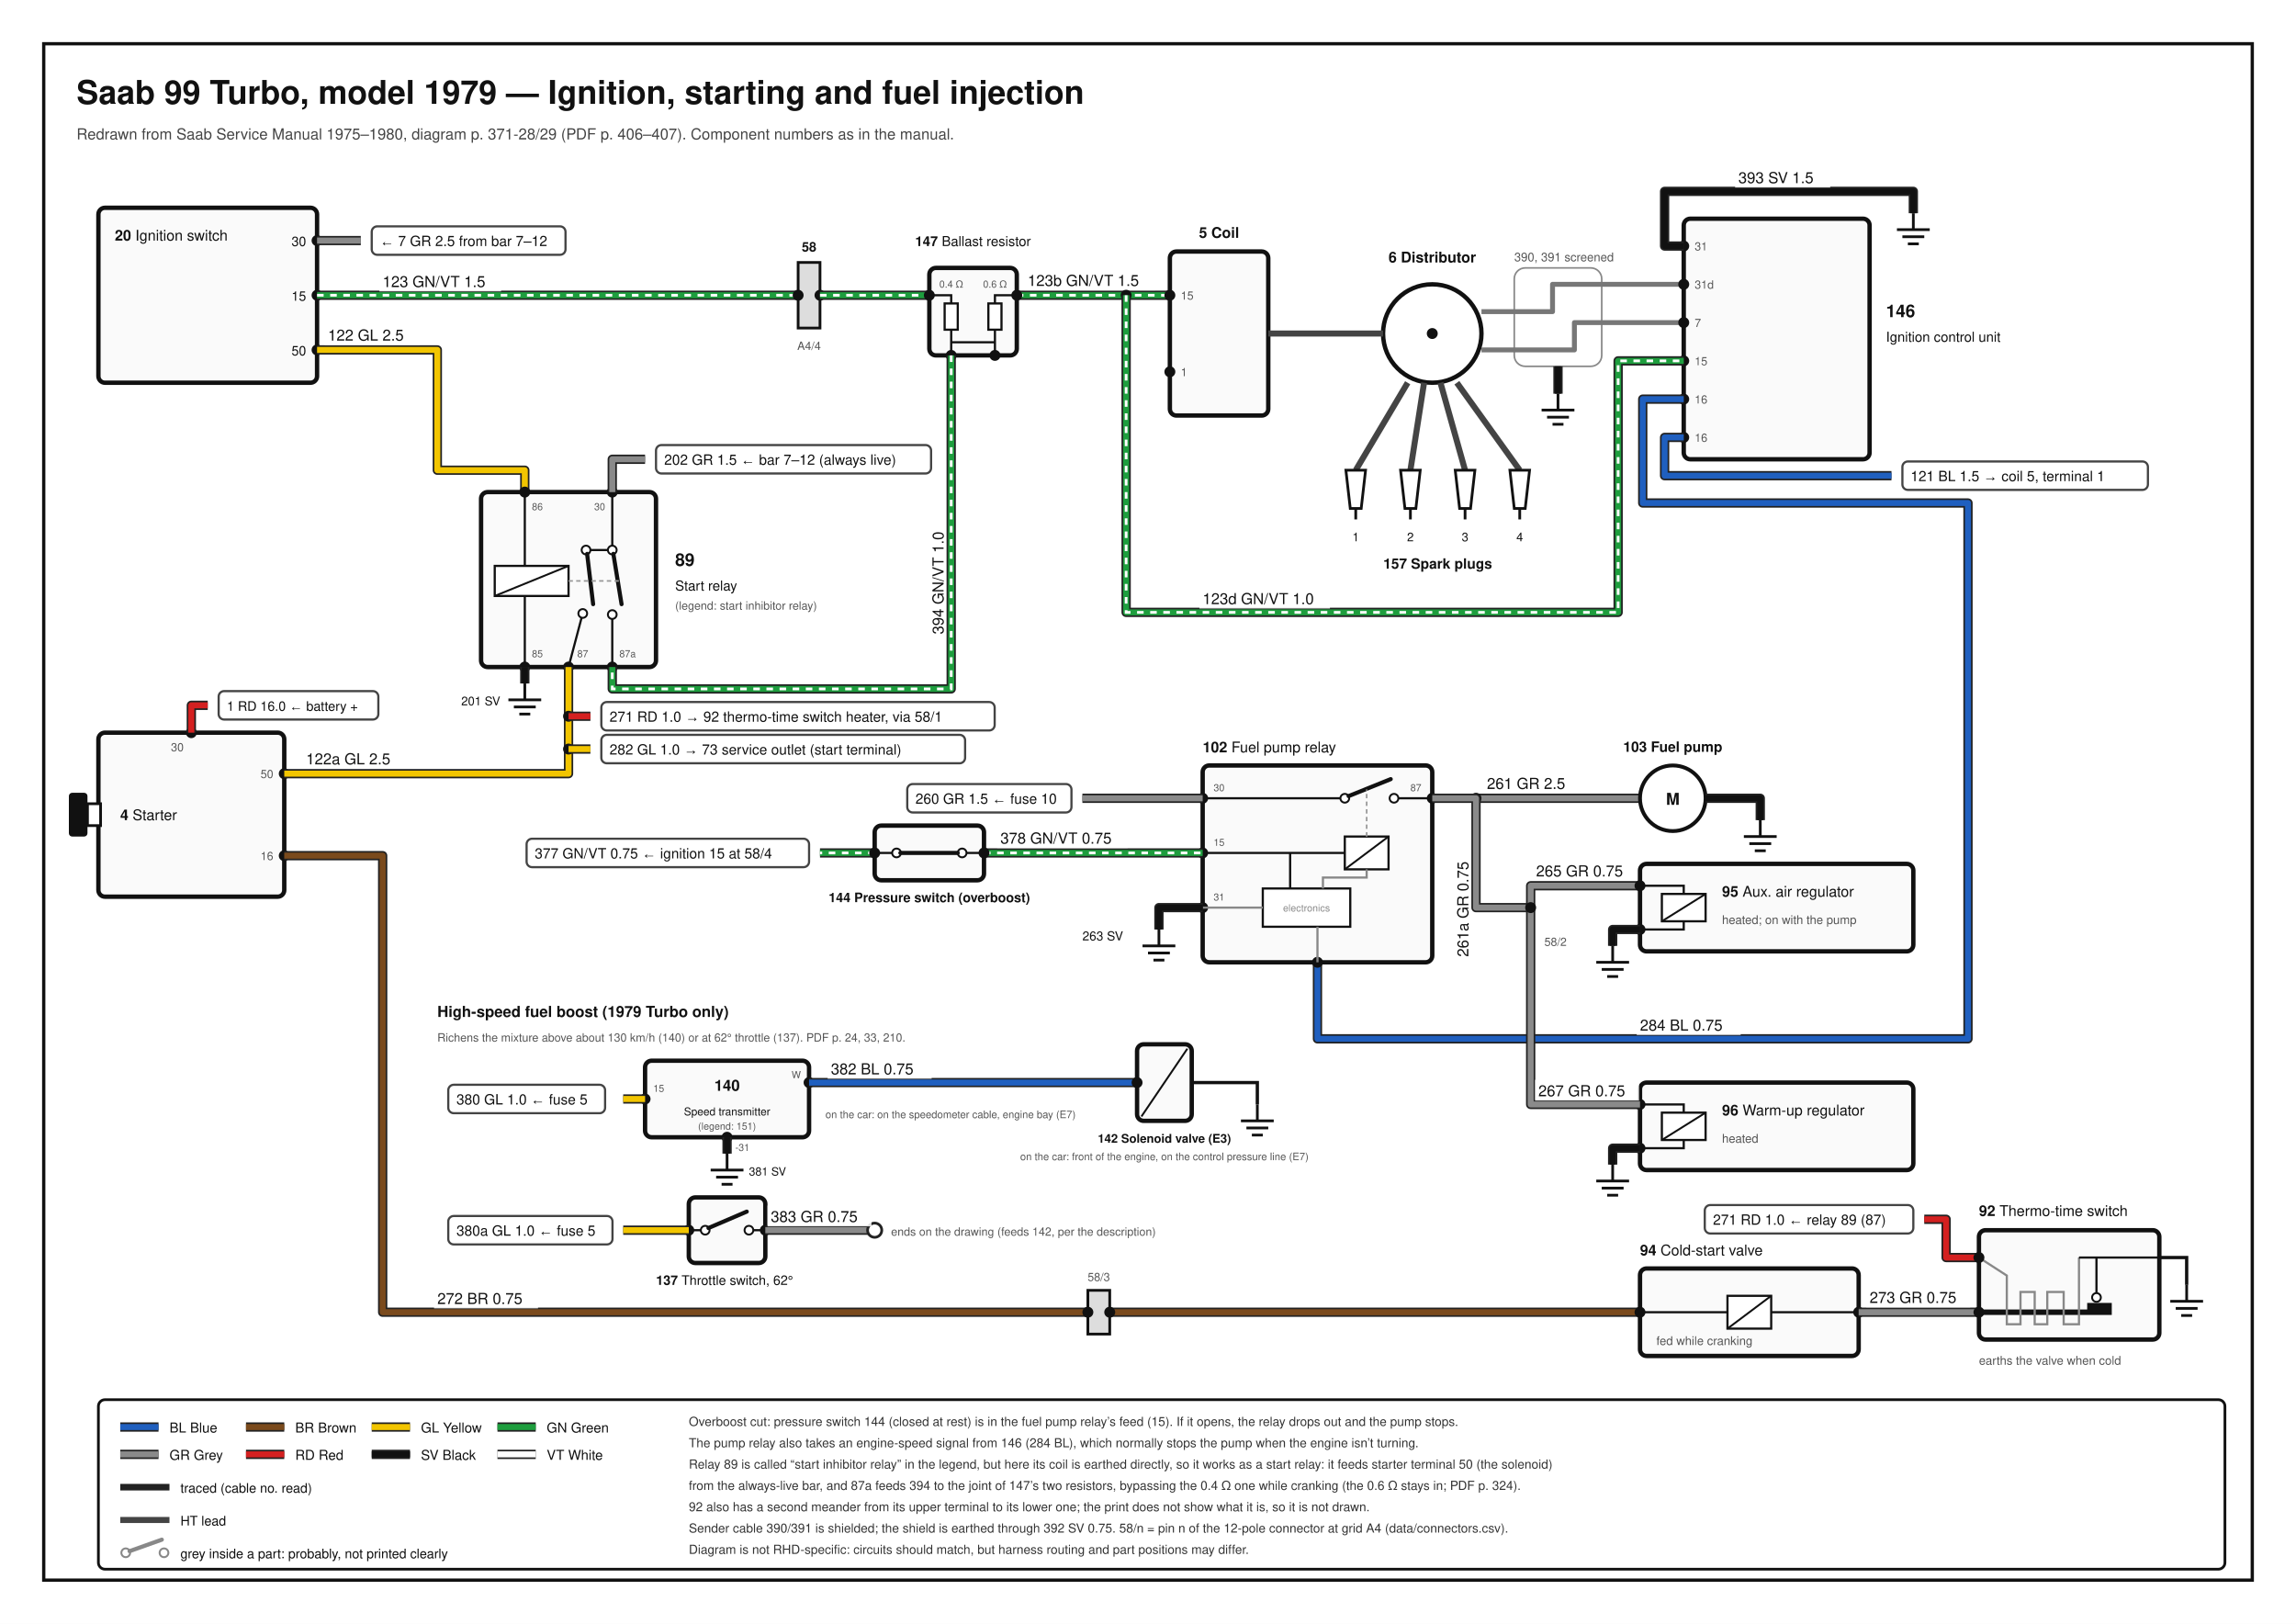
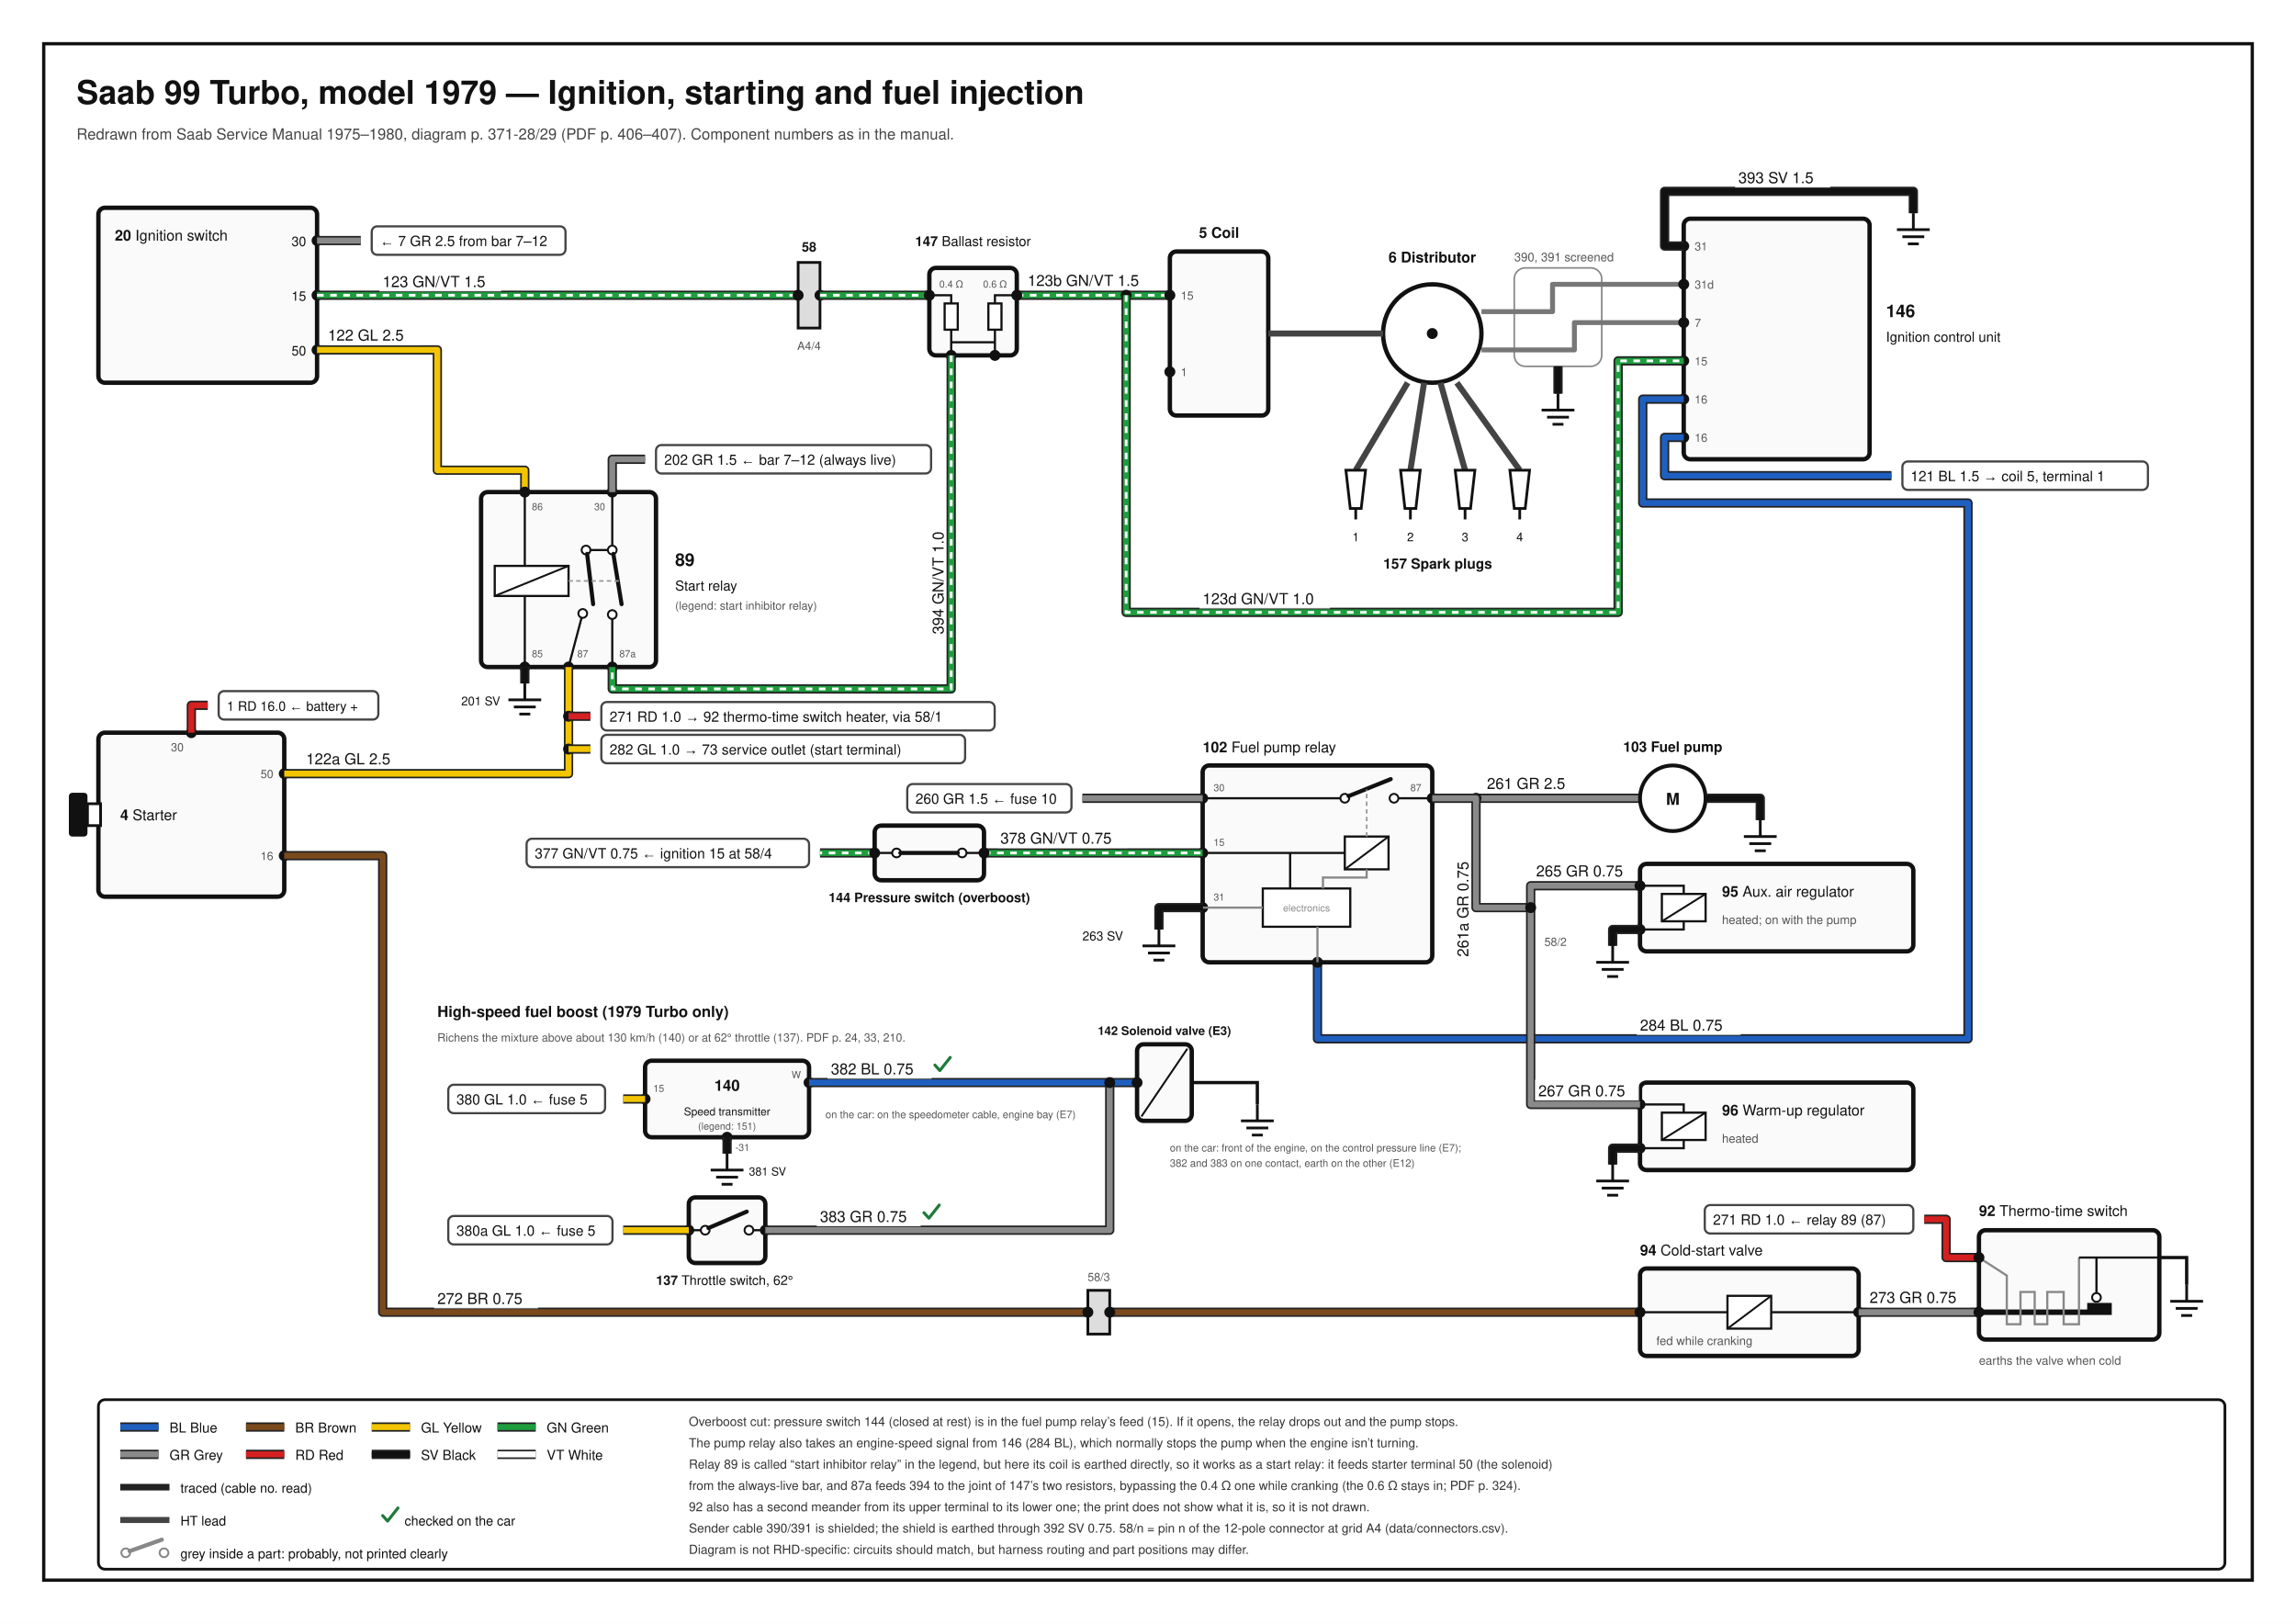
<svg xmlns="http://www.w3.org/2000/svg" width="420mm" height="297mm" viewBox="0 0 420 297" font-family="Helvetica, Arial, sans-serif">
  <rect width="420" height="297" fill="#fff" />
  <rect x="8" y="8" width="404" height="281" fill="none" stroke="#111" stroke-width=".6" />
  <text x="14" y="19" font-size="6" text-anchor="start" font-weight="bold" fill="#111">Saab 99 Turbo, model 1979 — Ignition, starting and fuel injection</text>
  <text x="14" y="25.5" font-size="2.8" text-anchor="start" font-weight="normal" fill="#444">Redrawn from Saab Service Manual 1975–1980, diagram p. 371-28/29 (PDF p. 406–407). Component numbers as in the manual.</text>
  <rect x="18" y="38" width="40" height="32" rx="1.2" fill="#fafafa" stroke="#111" stroke-width="0.8" />
  <text x="21" y="44" font-size="2.7" text-anchor="start" font-weight="normal" fill="#111">
    <tspan font-weight="bold">20</tspan> Ignition switch</text>
  <circle cx="58" cy="44" r="1.0" fill="#111" />
  <text x="56" y="45" font-size="2.4" text-anchor="end" font-weight="normal" fill="#111">30</text>
  <circle cx="58" cy="54" r="1.0" fill="#111" />
  <text x="56" y="55" font-size="2.4" text-anchor="end" font-weight="normal" fill="#111">15</text>
  <circle cx="58" cy="64" r="1.0" fill="#111" />
  <text x="56" y="65" font-size="2.4" text-anchor="end" font-weight="normal" fill="#111">50</text>
  <path d="M58,44 L66,44" fill="none" stroke="#222" stroke-width="1.7" stroke-linejoin="round" />
  <path d="M58,44 L66,44" fill="none" stroke="#8a8a8a" stroke-width="1.1" stroke-linejoin="round" />
  <rect x="68" y="41.4" width="35.448" height="5.2" rx="1" fill="#fff" stroke="#444" stroke-width=".4" />
  <text x="69.5" y="45" font-size="2.6" text-anchor="start" font-weight="normal" fill="#111">
    <tspan font-family="Arial">←</tspan> 7 GR 2.5 from bar 7–12</text>
  <path d="M58,54 L146,54" fill="none" stroke="#222" stroke-width="1.7" stroke-linejoin="round" />
  <path d="M58,54 L146,54" fill="none" stroke="#1e9e3e" stroke-width="1.1" stroke-linejoin="round" />
  <path d="M58,54 L146,54" fill="none" stroke="#ffffff" stroke-width="0.5" stroke-dasharray="1.2 1.2" />
  <rect x="69.4" y="49.5" width="22.26" height="3.8" fill="#fff" opacity=".85" />
  <text x="70" y="52.5" font-size="2.8" text-anchor="start" font-weight="normal" fill="#111">123 GN/VT 1.5</text>
  <path d="M58,64 L80,64 L80,86 L96,86 L96,90" fill="none" stroke="#222" stroke-width="1.7" stroke-linejoin="round" />
  <path d="M58,64 L80,64 L80,86 L96,86 L96,90" fill="none" stroke="#f2c500" stroke-width="1.1" stroke-linejoin="round" />
  <rect x="59.4" y="59.3" width="17.4" height="3.8" fill="#fff" opacity=".85" />
  <text x="60" y="62.3" font-size="2.8" text-anchor="start" font-weight="normal" fill="#111">122 GL 2.5</text>
  <rect x="18" y="134" width="34" height="30" rx="1.2" fill="#fafafa" stroke="#111" stroke-width="0.8" />
  <text x="22" y="150" font-size="2.7" text-anchor="start" font-weight="normal" fill="#111">
    <tspan font-weight="bold">4</tspan> Starter</text>
  <rect x="16" y="147" width="2.4" height="4" fill="#fff" stroke="#111" stroke-width=".5" />
  <rect x="12.6" y="145" width="3.4" height="8" rx=".6" fill="#111" />
  <circle cx="35" cy="134" r="1.0" fill="#111" />
  <text x="33.6" y="137.4" font-size="2.1" text-anchor="end" font-weight="normal" fill="#555">30</text>
  <circle cx="52" cy="141.5" r="1.0" fill="#111" />
  <text x="50" y="142.3" font-size="2.1" text-anchor="end" font-weight="normal" fill="#555">50</text>
  <circle cx="52" cy="156.5" r="1.0" fill="#111" />
  <text x="50" y="157.3" font-size="2.1" text-anchor="end" font-weight="normal" fill="#555">16</text>
  <path d="M35,134 L35,129 L38,129" fill="none" stroke="#222" stroke-width="1.7" stroke-linejoin="round" />
  <path d="M35,134 L35,129 L38,129" fill="none" stroke="#d42020" stroke-width="1.1" stroke-linejoin="round" />
  <rect x="40" y="126.4" width="29.208" height="5.2" rx="1" fill="#fff" stroke="#444" stroke-width=".4" />
  <text x="41.5" y="130" font-size="2.4" text-anchor="start" font-weight="normal" fill="#111">1 RD 16.0 <tspan font-family="Arial">←</tspan> battery +</text>
  <rect x="88" y="90" width="32" height="32" rx="1.2" fill="#fafafa" stroke="#111" stroke-width="0.8" />
  <text x="123.5" y="103.5" font-size="3.2" text-anchor="start" font-weight="bold" fill="#111">89</text>
  <text x="123.5" y="108" font-size="2.5" text-anchor="start" font-weight="normal" fill="#111">Start relay</text>
  <text x="123.5" y="111.5" font-size="2.1" text-anchor="start" font-weight="normal" fill="#555">(legend: start inhibitor relay)</text>
  <circle cx="96" cy="90" r="1.0" fill="#111" />
  <text x="97.3" y="93.3" font-size="1.8" text-anchor="start" font-weight="normal" fill="#555">86</text>
  <circle cx="112" cy="90" r="1.0" fill="#111" />
  <text x="110.7" y="93.3" font-size="1.8" text-anchor="end" font-weight="normal" fill="#555">30</text>
  <circle cx="96" cy="122" r="1.0" fill="#111" />
  <text x="97.3" y="120.2" font-size="1.8" text-anchor="start" font-weight="normal" fill="#555">85</text>
  <circle cx="104" cy="122" r="1.0" fill="#111" />
  <text x="105.6" y="120.2" font-size="1.8" text-anchor="start" font-weight="normal" fill="#555">87</text>
  <circle cx="112" cy="122" r="1.0" fill="#111" />
  <text x="113.3" y="120.2" font-size="1.8" text-anchor="start" font-weight="normal" fill="#555">87a</text>
  <rect x="90.5" y="103.5" width="13.5" height="5.5" fill="#fff" stroke="#111" stroke-width=".4" />
  <path d="M90.5,109 L104,103.5" stroke="#111" stroke-width=".35" />
  <path d="M96,90 L96,103.5" fill="none" stroke="#111" stroke-width=".4" />
  <path d="M96,109 L96,122" fill="none" stroke="#111" stroke-width=".4" />
  <circle cx="107.2" cy="100.6" r=".8" fill="#fff" stroke="#111" stroke-width=".35" />
  <circle cx="112" cy="100.6" r=".8" fill="#fff" stroke="#111" stroke-width=".35" />
  <path d="M112,90 L112,99.8" fill="none" stroke="#111" stroke-width=".4" />
  <path d="M108,100.6 L111.2,100.6" fill="none" stroke="#111" stroke-width=".4" />
  <circle cx="106.6" cy="112.2" r=".8" fill="#fff" stroke="#111" stroke-width=".35" />
  <circle cx="112" cy="112.4" r=".8" fill="#fff" stroke="#111" stroke-width=".35" />
  <path d="M106.39,112.97 L104,122" fill="none" stroke="#111" stroke-width=".4" />
  <path d="M112,113.2 L112,122" fill="none" stroke="#111" stroke-width=".4" />
  <path d="M107.4,101.3 L108.5,110.5" stroke="#111" stroke-width=".75" stroke-linecap="round" />
  <path d="M112.2,101.3 L113.7,110.5" stroke="#111" stroke-width=".75" stroke-linecap="round" />
  <path d="M104,106.25 L113.4,106.25" fill="none" stroke="#999" stroke-width=".3" stroke-dasharray=".8 .6" />
  <path d="M96,122 L96,125" fill="none" stroke="#222" stroke-width="1.7" stroke-linejoin="round" />
  <path d="M96,122 L96,125" fill="none" stroke="#111111" stroke-width="1.1" stroke-linejoin="round" />
  <path d="M96,125 v3 M93,128 h6 M94,129.3 h4 M95,130.6 h2" stroke="#111" stroke-width=".5" fill="none" />
  <text x="91.5" y="129" font-size="2.2" text-anchor="end" font-weight="normal" fill="#111">201 SV</text>
  <path d="M112,90 L112,84 L118,84" fill="none" stroke="#222" stroke-width="1.7" stroke-linejoin="round" />
  <path d="M112,90 L112,84 L118,84" fill="none" stroke="#8a8a8a" stroke-width="1.1" stroke-linejoin="round" />
  <rect x="120" y="81.4" width="50.32" height="5.2" rx="1" fill="#fff" stroke="#444" stroke-width=".4" />
  <text x="121.5" y="85" font-size="2.6" text-anchor="start" font-weight="normal" fill="#111">202 GR 1.5 <tspan font-family="Arial">←</tspan> bar 7–12 (always live)</text>
  <path d="M104,122 L104,141.5 L52,141.5" fill="none" stroke="#222" stroke-width="1.7" stroke-linejoin="round" />
  <path d="M104,122 L104,141.5 L52,141.5" fill="none" stroke="#f2c500" stroke-width="1.1" stroke-linejoin="round" />
  <rect x="55.4" y="136.8" width="19.02" height="3.8" fill="#fff" opacity=".85" />
  <text x="56" y="139.8" font-size="2.8" text-anchor="start" font-weight="normal" fill="#111">122a GL 2.5</text>
  <circle cx="104" cy="131" r="1.0" fill="#111" />
  <circle cx="104" cy="137" r="1.0" fill="#111" />
  <path d="M104,131 L108,131" fill="none" stroke="#222" stroke-width="1.7" stroke-linejoin="round" />
  <path d="M104,131 L108,131" fill="none" stroke="#d42020" stroke-width="1.1" stroke-linejoin="round" />
  <rect x="110" y="128.4" width="71.952" height="5.2" rx="1" fill="#fff" stroke="#444" stroke-width=".4" />
  <text x="111.5" y="132" font-size="2.6" text-anchor="start" font-weight="normal" fill="#111">271 RD 1.0 <tspan font-family="Arial">→</tspan> 92 thermo-time switch heater, via 58/1</text>
  <path d="M104,137 L108,137" fill="none" stroke="#222" stroke-width="1.7" stroke-linejoin="round" />
  <path d="M104,137 L108,137" fill="none" stroke="#f2c500" stroke-width="1.1" stroke-linejoin="round" />
  <rect x="110" y="134.4" width="66.544" height="5.2" rx="1" fill="#fff" stroke="#444" stroke-width=".4" />
  <text x="111.5" y="138" font-size="2.6" text-anchor="start" font-weight="normal" fill="#111">282 GL 1.0 <tspan font-family="Arial">→</tspan> 73 service outlet (start terminal)</text>
  <path d="M362,230 L356,230 L356,223 L352,223" fill="none" stroke="#222" stroke-width="1.7" stroke-linejoin="round" />
  <path d="M362,230 L356,230 L356,223 L352,223" fill="none" stroke="#d42020" stroke-width="1.1" stroke-linejoin="round" />
  <rect x="311.848" y="220.4" width="38.152" height="5.2" rx="1" fill="#fff" stroke="#444" stroke-width=".4" />
  <text x="313.348" y="224" font-size="2.6" text-anchor="start" font-weight="normal" fill="#111">271 RD 1.0 <tspan font-family="Arial">←</tspan> relay 89 (87)</text>
  <path d="M52,156.5 L70,156.5 L70,240 L300,240" fill="none" stroke="#222" stroke-width="1.7" stroke-linejoin="round" />
  <path d="M52,156.5 L70,156.5 L70,240 L300,240" fill="none" stroke="#7a4a1c" stroke-width="1.1" stroke-linejoin="round" />
  <rect x="79.4" y="235.5" width="19.02" height="3.8" fill="#fff" opacity=".85" />
  <text x="80" y="238.5" font-size="2.8" text-anchor="start" font-weight="normal" fill="#111">272 BR 0.75</text>
  <rect x="199" y="236" width="4" height="8" fill="#ddd" stroke="#111" stroke-width=".5" />
  <circle cx="199" cy="240" r="1.0" fill="#111" />
  <circle cx="203" cy="240" r="1.0" fill="#111" />
  <text x="201" y="234.3" font-size="2.1" text-anchor="middle" font-weight="normal" fill="#555">58/3</text>
  <rect x="146" y="48" width="4" height="12" fill="#ddd" stroke="#111" stroke-width=".5" />
  <circle cx="146" cy="54" r="1.0" fill="#111" />
  <circle cx="150" cy="54" r="1.0" fill="#111" />
  <text x="148" y="46" font-size="2.4" text-anchor="middle" font-weight="bold" fill="#111">58</text>
  <text x="148" y="64" font-size="2.1" text-anchor="middle" font-weight="normal" fill="#555">A4/4</text>
  <path d="M150,54 L170,54" fill="none" stroke="#222" stroke-width="1.7" stroke-linejoin="round" />
  <path d="M150,54 L170,54" fill="none" stroke="#1e9e3e" stroke-width="1.1" stroke-linejoin="round" />
  <path d="M150,54 L170,54" fill="none" stroke="#ffffff" stroke-width="0.5" stroke-dasharray="1.2 1.2" />
  <rect x="170" y="49" width="16" height="16" rx="1.2" fill="#fafafa" stroke="#111" stroke-width="0.8" />
  <text x="167.4" y="45" font-size="2.5" text-anchor="start" font-weight="normal" fill="#111">
    <tspan font-weight="bold">147</tspan> Ballast resistor</text>
  <circle cx="174" cy="65" r="1.0" fill="#111" />
  <rect x="172.8" y="55.5" width="2.4" height="4.8" fill="#fff" stroke="#111" stroke-width=".4" />
  <path d="M174,60.3 L174,65" fill="none" stroke="#111" stroke-width=".4" />
  <circle cx="182" cy="65" r="1.0" fill="#111" />
  <rect x="180.8" y="55.5" width="2.4" height="4.8" fill="#fff" stroke="#111" stroke-width=".4" />
  <path d="M182,60.3 L182,65" fill="none" stroke="#111" stroke-width=".4" />
  <path d="M170,54 L174,54 L174,55.5" fill="none" stroke="#111" stroke-width=".4" />
  <path d="M186,54 L182,54 L182,55.5" fill="none" stroke="#111" stroke-width=".4" />
  <path d="M174,62.6 L182,62.6" fill="none" stroke="#111" stroke-width=".4" />
  <text x="174" y="52.6" font-size="1.8" text-anchor="middle" font-weight="normal" fill="#555">0.4 Ω</text>
  <text x="182" y="52.6" font-size="1.8" text-anchor="middle" font-weight="normal" fill="#555">0.6 Ω</text>
  <path d="M186,54 L214,54" fill="none" stroke="#222" stroke-width="1.7" stroke-linejoin="round" />
  <path d="M186,54 L214,54" fill="none" stroke="#1e9e3e" stroke-width="1.1" stroke-linejoin="round" />
  <path d="M186,54 L214,54" fill="none" stroke="#ffffff" stroke-width="0.5" stroke-dasharray="1.2 1.2" />
  <rect x="187.4" y="49.3" width="23.88" height="3.8" fill="#fff" opacity=".85" />
  <text x="188" y="52.3" font-size="2.8" text-anchor="start" font-weight="normal" fill="#111">123b GN/VT 1.5</text>
  <circle cx="206" cy="54" r="1.0" fill="#111" />
  <circle cx="170" cy="54" r="1.0" fill="#111" />
  <circle cx="186" cy="54" r="1.0" fill="#111" />
  <path d="M174,65 L174,126 L112,126 L112,122" fill="none" stroke="#222" stroke-width="1.7" stroke-linejoin="round" />
  <path d="M174,65 L174,126 L112,126 L112,122" fill="none" stroke="#1e9e3e" stroke-width="1.1" stroke-linejoin="round" />
  <path d="M174,65 L174,126 L112,126 L112,122" fill="none" stroke="#ffffff" stroke-width="0.5" stroke-dasharray="1.2 1.2" />
  <text x="172.6" y="116" font-size="2.8" text-anchor="start" font-weight="normal" fill="#111" transform="rotate(-90 172.6 116)">394 GN/VT 1.0</text>
  <rect x="214" y="46" width="18" height="30" rx="1.2" fill="#fafafa" stroke="#111" stroke-width="0.8" />
  <text x="223" y="43.5" font-size="2.7" text-anchor="middle" font-weight="bold" fill="#111">5 Coil</text>
  <circle cx="214" cy="54" r="1.0" fill="#111" />
  <text x="216" y="54.8" font-size="2.1" text-anchor="start" font-weight="normal" fill="#555">15</text>
  <circle cx="214" cy="68" r="1.0" fill="#111" />
  <text x="216" y="68.8" font-size="2.1" text-anchor="start" font-weight="normal" fill="#555">1</text>
  <circle cx="262" cy="61" r="9" fill="#fff" stroke="#111" stroke-width=".8" />
  <circle cx="262" cy="61" r="1" fill="#111" />
  <text x="262" y="48" font-size="2.7" text-anchor="middle" font-weight="bold" fill="#111">6 Distributor</text>
  <path d="M232,61 L253,61" fill="none" stroke="#444" stroke-width="1.1" stroke-linejoin="round" />
  <path d="M257.5,70 L248,86" fill="none" stroke="#444" stroke-width="1.1" stroke-linejoin="round" />
  <path d="M246.2,86 h3.6 l-0.8,7 h-2 z" fill="#fff" stroke="#111" stroke-width=".5" />
  <path d="M248,93 v2" stroke="#111" stroke-width=".5" />
  <text x="248" y="99" font-size="2.2" text-anchor="middle" font-weight="normal" fill="#111">1</text>
  <path d="M260.5,70 L258,86" fill="none" stroke="#444" stroke-width="1.1" stroke-linejoin="round" />
  <path d="M256.2,86 h3.6 l-0.8,7 h-2 z" fill="#fff" stroke="#111" stroke-width=".5" />
  <path d="M258,93 v2" stroke="#111" stroke-width=".5" />
  <text x="258" y="99" font-size="2.2" text-anchor="middle" font-weight="normal" fill="#111">2</text>
  <path d="M263.5,70 L268,86" fill="none" stroke="#444" stroke-width="1.1" stroke-linejoin="round" />
  <path d="M266.2,86 h3.6 l-0.8,7 h-2 z" fill="#fff" stroke="#111" stroke-width=".5" />
  <path d="M268,93 v2" stroke="#111" stroke-width=".5" />
  <text x="268" y="99" font-size="2.2" text-anchor="middle" font-weight="normal" fill="#111">3</text>
  <path d="M266.5,70 L278,86" fill="none" stroke="#444" stroke-width="1.1" stroke-linejoin="round" />
  <path d="M276.2,86 h3.6 l-0.8,7 h-2 z" fill="#fff" stroke="#111" stroke-width=".5" />
  <path d="M278,93 v2" stroke="#111" stroke-width=".5" />
  <text x="278" y="99" font-size="2.2" text-anchor="middle" font-weight="normal" fill="#111">4</text>
  <text x="263" y="104" font-size="2.6" text-anchor="middle" font-weight="bold" fill="#111">157 Spark plugs</text>
  <rect x="277" y="49" width="16" height="18" rx="2" fill="none" stroke="#888" stroke-width=".3" />
  <path d="M271,57 L284,57 L284,52 L308,52" fill="none" stroke="#777" stroke-width="0.9" stroke-linejoin="round" />
  <text x="277" y="47.8" font-size="2.2" text-anchor="start" font-weight="normal" fill="#555">390, 391 screened</text>
  <path d="M271,64 L288,64 L288,59 L308,59" fill="none" stroke="#777" stroke-width="0.9" stroke-linejoin="round" />
  <path d="M285,67 L285,72" fill="none" stroke="#222" stroke-width="1.7" stroke-linejoin="round" />
  <path d="M285,67 L285,72" fill="none" stroke="#111111" stroke-width="1.1" stroke-linejoin="round" />
  <path d="M285,72 v3 M282,75 h6 M283,76.3 h4 M284,77.6 h2" stroke="#111" stroke-width=".5" fill="none" />
  <rect x="308" y="40" width="34" height="44" rx="1.2" fill="#fafafa" stroke="#111" stroke-width="0.8" />
  <text x="345" y="58" font-size="3.2" text-anchor="start" font-weight="bold" fill="#111">146</text>
  <text x="345" y="62.5" font-size="2.5" text-anchor="start" font-weight="normal" fill="#111">Ignition control unit</text>
  <circle cx="308" cy="45" r="1.0" fill="#111" />
  <text x="310" y="45.8" font-size="2.1" text-anchor="start" font-weight="normal" fill="#555">31</text>
  <circle cx="308" cy="52" r="1.0" fill="#111" />
  <text x="310" y="52.8" font-size="2.1" text-anchor="start" font-weight="normal" fill="#555">31d</text>
  <circle cx="308" cy="59" r="1.0" fill="#111" />
  <text x="310" y="59.8" font-size="2.1" text-anchor="start" font-weight="normal" fill="#555">7</text>
  <circle cx="308" cy="66" r="1.0" fill="#111" />
  <text x="310" y="66.8" font-size="2.1" text-anchor="start" font-weight="normal" fill="#555">15</text>
  <circle cx="308" cy="73" r="1.0" fill="#111" />
  <text x="310" y="73.8" font-size="2.1" text-anchor="start" font-weight="normal" fill="#555">16</text>
  <circle cx="308" cy="80" r="1.0" fill="#111" />
  <text x="310" y="80.8" font-size="2.1" text-anchor="start" font-weight="normal" fill="#555">16</text>
  <path d="M308,45 L304.5,45 L304.5,35 L350,35 L350,39" fill="none" stroke="#222" stroke-width="1.7" stroke-linejoin="round" />
  <path d="M308,45 L304.5,45 L304.5,35 L350,35 L350,39" fill="none" stroke="#111111" stroke-width="1.1" stroke-linejoin="round" />
  <rect x="317.4" y="30.5" width="17.4" height="3.8" fill="#fff" opacity=".85" />
  <text x="318" y="33.5" font-size="2.8" text-anchor="start" font-weight="normal" fill="#111">393 SV 1.5</text>
  <path d="M350,39 v3 M347,42 h6 M348,43.3 h4 M349,44.6 h2" stroke="#111" stroke-width=".5" fill="none" />
  <path d="M206,54 L206,112 L296,112 L296,66 L308,66" fill="none" stroke="#222" stroke-width="1.7" stroke-linejoin="round" />
  <path d="M206,54 L206,112 L296,112 L296,66 L308,66" fill="none" stroke="#1e9e3e" stroke-width="1.1" stroke-linejoin="round" />
  <path d="M206,54 L206,112 L296,112 L296,66 L308,66" fill="none" stroke="#ffffff" stroke-width="0.5" stroke-dasharray="1.2 1.2" />
  <rect x="219.4" y="107.5" width="23.88" height="3.8" fill="#fff" opacity=".85" />
  <text x="220" y="110.5" font-size="2.8" text-anchor="start" font-weight="normal" fill="#111">123d GN/VT 1.0</text>
  <path d="M308,80 L304.5,80 L304.5,87 L346,87" fill="none" stroke="#222" stroke-width="1.7" stroke-linejoin="round" />
  <path d="M308,80 L304.5,80 L304.5,87 L346,87" fill="none" stroke="#1f5fbf" stroke-width="1.1" stroke-linejoin="round" />
  <rect x="348" y="84.4" width="44.912" height="5.2" rx="1" fill="#fff" stroke="#444" stroke-width=".4" />
  <text x="349.5" y="88" font-size="2.6" text-anchor="start" font-weight="normal" fill="#111">121 BL 1.5 <tspan font-family="Arial">→</tspan> coil 5, terminal 1</text>
  <path d="M308,73 L300.5,73 L300.5,92 L360,92 L360,190 L241,190 L241,176" fill="none" stroke="#222" stroke-width="1.7" stroke-linejoin="round" />
  <path d="M308,73 L300.5,73 L300.5,92 L360,92 L360,190 L241,190 L241,176" fill="none" stroke="#1f5fbf" stroke-width="1.1" stroke-linejoin="round" />
  <rect x="299.4" y="185.5" width="19.02" height="3.8" fill="#fff" opacity=".85" />
  <text x="300" y="188.5" font-size="2.8" text-anchor="start" font-weight="normal" fill="#111">284 BL 0.75</text>
  <rect x="220" y="140" width="42" height="36" rx="1.2" fill="#fafafa" stroke="#111" stroke-width="0.8" />
  <text x="220" y="137.6" font-size="2.7" text-anchor="start" font-weight="normal" fill="#111">
    <tspan font-weight="bold">102</tspan> Fuel pump relay</text>
  <circle cx="220" cy="146" r="1.0" fill="#111" />
  <text x="222" y="144.7" font-size="1.8" text-anchor="start" font-weight="normal" fill="#555">30</text>
  <circle cx="220" cy="156" r="1.0" fill="#111" />
  <text x="222" y="154.7" font-size="1.8" text-anchor="start" font-weight="normal" fill="#555">15</text>
  <circle cx="220" cy="166" r="1.0" fill="#111" />
  <text x="222" y="164.7" font-size="1.8" text-anchor="start" font-weight="normal" fill="#555">31</text>
  <circle cx="262" cy="146" r="1.0" fill="#111" />
  <text x="260" y="144.7" font-size="1.8" text-anchor="end" font-weight="normal" fill="#555">87</text>
  <circle cx="241" cy="176" r="1.0" fill="#111" />
  <path d="M220,146 L245.2,146" fill="none" stroke="#111" stroke-width=".4" />
  <circle cx="246" cy="146" r=".8" fill="#fff" stroke="#111" stroke-width=".35" />
  <circle cx="255" cy="146" r=".8" fill="#fff" stroke="#111" stroke-width=".35" />
  <path d="M255.8,146 L262,146" fill="none" stroke="#111" stroke-width=".4" />
  <path d="M246.7,145.6 L254.4,142.5" stroke="#111" stroke-width=".75" stroke-linecap="round" />
  <rect x="246" y="153" width="8" height="6" fill="#fff" stroke="#111" stroke-width=".4" />
  <path d="M246,159 L254,153" stroke="#111" stroke-width=".35" />
  <path d="M220,156 L246,156" fill="none" stroke="#111" stroke-width=".4" />
  <path d="M250,153 L250,144.4" fill="none" stroke="#999" stroke-width=".3" stroke-dasharray=".8 .6" />
  <rect x="231" y="162.5" width="16" height="7" fill="#fff" stroke="#111" stroke-width=".4" />
  <text x="239.0" y="166.7" font-size="1.8" text-anchor="middle" font-weight="normal" fill="#888">electronics</text>
  <path d="M236,156 L236,162.5" fill="none" stroke="#111" stroke-width=".4" />
  <path d="M220,166 L231,166" fill="none" stroke="#888" stroke-width=".4" />
  <path d="M250,159 L250,160.5 L242,160.5 L242,162.5" fill="none" stroke="#888" stroke-width=".4" />
  <path d="M241,169.5 L241,176" fill="none" stroke="#888" stroke-width=".4" />
  <path d="M220,146 L198,146" fill="none" stroke="#222" stroke-width="1.7" stroke-linejoin="round" />
  <path d="M220,146 L198,146" fill="none" stroke="#8a8a8a" stroke-width="1.1" stroke-linejoin="round" />
  <rect x="165.96" y="143.4" width="30.04" height="5.2" rx="1" fill="#fff" stroke="#444" stroke-width=".4" />
  <text x="167.46" y="147" font-size="2.6" text-anchor="start" font-weight="normal" fill="#111">260 GR 1.5 <tspan font-family="Arial">←</tspan> fuse 10</text>
  <rect x="160" y="151" width="20" height="10" rx="1.2" fill="#fafafa" stroke="#111" stroke-width="0.8" />
  <path d="M160,156 L163.2,156" fill="none" stroke="#111" stroke-width=".4" />
  <path d="M176.8,156 L180,156" fill="none" stroke="#111" stroke-width=".4" />
  <circle cx="164" cy="156" r=".8" fill="#fff" stroke="#111" stroke-width=".35" />
  <circle cx="176" cy="156" r=".8" fill="#fff" stroke="#111" stroke-width=".35" />
  <path d="M164.7,156 L175.2,156" stroke="#111" stroke-width=".75" stroke-linecap="round" />
  <text x="170" y="165" font-size="2.4" text-anchor="middle" font-weight="bold" fill="#111">144 Pressure switch (overboost)</text>
  <path d="M180,156 L220,156" fill="none" stroke="#222" stroke-width="1.7" stroke-linejoin="round" />
  <path d="M180,156 L220,156" fill="none" stroke="#1e9e3e" stroke-width="1.1" stroke-linejoin="round" />
  <path d="M180,156 L220,156" fill="none" stroke="#ffffff" stroke-width="0.5" stroke-dasharray="1.2 1.2" />
  <rect x="182.4" y="151.3" width="23.88" height="3.8" fill="#fff" opacity=".85" />
  <text x="183" y="154.3" font-size="2.8" text-anchor="start" font-weight="normal" fill="#111">378 GN/VT 0.75</text>
  <path d="M160,156 L150,156" fill="none" stroke="#222" stroke-width="1.7" stroke-linejoin="round" />
  <path d="M160,156 L150,156" fill="none" stroke="#1e9e3e" stroke-width="1.1" stroke-linejoin="round" />
  <path d="M160,156 L150,156" fill="none" stroke="#ffffff" stroke-width="0.5" stroke-dasharray="1.2 1.2" />
  <rect x="96.328" y="153.4" width="51.672" height="5.2" rx="1" fill="#fff" stroke="#444" stroke-width=".4" />
  <text x="97.828" y="157" font-size="2.6" text-anchor="start" font-weight="normal" fill="#111">377 GN/VT 0.75 <tspan font-family="Arial">←</tspan> ignition 15 at 58/4</text>
  <circle cx="160" cy="156" r="1.0" fill="#111" />
  <circle cx="180" cy="156" r="1.0" fill="#111" />
  <path d="M220,166 L212,166 L212,170" fill="none" stroke="#222" stroke-width="1.7" stroke-linejoin="round" />
  <path d="M220,166 L212,166 L212,170" fill="none" stroke="#111111" stroke-width="1.1" stroke-linejoin="round" />
  <path d="M212,170 v3 M209,173 h6 M210,174.3 h4 M211,175.6 h2" stroke="#111" stroke-width=".5" fill="none" />
  <text x="198" y="172" font-size="2.3" text-anchor="start" font-weight="normal" fill="#111">263 SV</text>
  <path d="M270,146 L300,146" fill="none" stroke="#222" stroke-width="1.7" stroke-linejoin="round" />
  <path d="M270,146 L300,146" fill="none" stroke="#8a8a8a" stroke-width="1.1" stroke-linejoin="round" />
  <rect x="271.4" y="141.3" width="17.4" height="3.8" fill="#fff" opacity=".85" />
  <text x="272" y="144.3" font-size="2.8" text-anchor="start" font-weight="normal" fill="#111">261 GR 2.5</text>
  <circle cx="270" cy="146" r="1.0" fill="#111" />
  <circle cx="306" cy="146" r="6" fill="#fff" stroke="#111" stroke-width=".7" />
  <text x="306" y="147.2" font-size="3" text-anchor="middle" font-weight="bold" fill="#111">M</text>
  <text x="306" y="137.5" font-size="2.6" text-anchor="middle" font-weight="bold" fill="#111">103 Fuel pump</text>
  <path d="M312,146 L322,146 L322,150" fill="none" stroke="#222" stroke-width="1.7" stroke-linejoin="round" />
  <path d="M312,146 L322,146 L322,150" fill="none" stroke="#111111" stroke-width="1.1" stroke-linejoin="round" />
  <path d="M322,150 v3 M319,153 h6 M320,154.3 h4 M321,155.6 h2" stroke="#111" stroke-width=".5" fill="none" />
  <path d="M262,146 L270,146 L270,166 L280,166" fill="none" stroke="#222" stroke-width="1.7" stroke-linejoin="round" />
  <path d="M262,146 L270,146 L270,166 L280,166" fill="none" stroke="#8a8a8a" stroke-width="1.1" stroke-linejoin="round" />
  <text x="268.6" y="175" font-size="2.8" text-anchor="start" font-weight="normal" fill="#111" transform="rotate(-90 268.6 175)">261a GR 0.75</text>
  <path d="M280,166 L280,162 L300,162" fill="none" stroke="#222" stroke-width="1.7" stroke-linejoin="round" />
  <path d="M280,166 L280,162 L300,162" fill="none" stroke="#8a8a8a" stroke-width="1.1" stroke-linejoin="round" />
  <rect x="280.4" y="157.3" width="19.02" height="3.8" fill="#fff" opacity=".85" />
  <text x="281" y="160.3" font-size="2.8" text-anchor="start" font-weight="normal" fill="#111">265 GR 0.75</text>
  <rect x="300" y="158" width="50" height="16" rx="1.2" fill="#fafafa" stroke="#111" stroke-width="0.8" />
  <circle cx="300" cy="162" r="1.0" fill="#111" />
  <circle cx="300" cy="170" r="1.0" fill="#111" />
  <rect x="304" y="163.5" width="8" height="5" fill="#fff" stroke="#111" stroke-width=".4" />
  <path d="M304,168.5 L312,163.5" stroke="#111" stroke-width=".35" />
  <path d="M300,162 L308,162 L308,163.5" fill="none" stroke="#111" stroke-width=".4" />
  <path d="M300,170 L308,170 L308,168.5" fill="none" stroke="#111" stroke-width=".4" />
  <text x="315" y="164" font-size="2.7" text-anchor="start" font-weight="normal" fill="#111">
    <tspan font-weight="bold">95</tspan> Aux. air regulator</text>
  <text x="315" y="169" font-size="2.2" text-anchor="start" font-weight="normal" fill="#555">heated; on with the pump</text>
  <path d="M300,170 L295,170 L295,173" fill="none" stroke="#222" stroke-width="1.7" stroke-linejoin="round" />
  <path d="M300,170 L295,170 L295,173" fill="none" stroke="#111111" stroke-width="1.1" stroke-linejoin="round" />
  <path d="M295,173 v3 M292,176 h6 M293,177.3 h4 M294,178.6 h2" stroke="#111" stroke-width=".5" fill="none" />
  <rect x="300" y="198" width="50" height="16" rx="1.2" fill="#fafafa" stroke="#111" stroke-width="0.8" />
  <circle cx="300" cy="202" r="1.0" fill="#111" />
  <circle cx="300" cy="210" r="1.0" fill="#111" />
  <rect x="304" y="203.5" width="8" height="5" fill="#fff" stroke="#111" stroke-width=".4" />
  <path d="M304,208.5 L312,203.5" stroke="#111" stroke-width=".35" />
  <path d="M300,202 L308,202 L308,203.5" fill="none" stroke="#111" stroke-width=".4" />
  <path d="M300,210 L308,210 L308,208.5" fill="none" stroke="#111" stroke-width=".4" />
  <text x="315" y="204" font-size="2.7" text-anchor="start" font-weight="normal" fill="#111">
    <tspan font-weight="bold">96</tspan> Warm-up regulator</text>
  <text x="315" y="209" font-size="2.2" text-anchor="start" font-weight="normal" fill="#555">heated</text>
  <path d="M300,202 L280,202 L280,166" fill="none" stroke="#222" stroke-width="1.7" stroke-linejoin="round" />
  <path d="M300,202 L280,202 L280,166" fill="none" stroke="#8a8a8a" stroke-width="1.1" stroke-linejoin="round" />
  <rect x="280.8" y="197.5" width="19.02" height="3.8" fill="#fff" opacity=".85" />
  <text x="281.4" y="200.5" font-size="2.8" text-anchor="start" font-weight="normal" fill="#111">267 GR 0.75</text>
  <text x="282.5" y="173" font-size="2.1" text-anchor="start" font-weight="normal" fill="#555">58/2</text>
  <circle cx="280" cy="166" r="1.0" fill="#111" />
  <path d="M300,210 L295,210 L295,213" fill="none" stroke="#222" stroke-width="1.7" stroke-linejoin="round" />
  <path d="M300,210 L295,210 L295,213" fill="none" stroke="#111111" stroke-width="1.1" stroke-linejoin="round" />
  <path d="M295,213 v3 M292,216 h6 M293,217.3 h4 M294,218.6 h2" stroke="#111" stroke-width=".5" fill="none" />
  <rect x="300" y="232" width="40" height="16" rx="1.2" fill="#fafafa" stroke="#111" stroke-width="0.8" />
  <text x="300" y="229.6" font-size="2.7" text-anchor="start" font-weight="normal" fill="#111">
    <tspan font-weight="bold">94</tspan> Cold-start valve</text>
  <text x="303" y="246" font-size="2.2" text-anchor="start" font-weight="normal" fill="#555">fed while cranking</text>
  <rect x="316" y="237" width="8" height="6" fill="#fff" stroke="#111" stroke-width=".4" />
  <path d="M316,243 L324,237" stroke="#111" stroke-width=".35" />
  <path d="M300,240 L316,240" fill="none" stroke="#111" stroke-width=".4" />
  <path d="M324,240 L340,240" fill="none" stroke="#111" stroke-width=".4" />
  <circle cx="300" cy="240" r="1.0" fill="#111" />
  <circle cx="340" cy="240" r="1.0" fill="#111" />
  <path d="M340,240 L362,240" fill="none" stroke="#222" stroke-width="1.7" stroke-linejoin="round" />
  <path d="M340,240 L362,240" fill="none" stroke="#8a8a8a" stroke-width="1.1" stroke-linejoin="round" />
  <rect x="341.4" y="235.3" width="19.02" height="3.8" fill="#fff" opacity=".85" />
  <text x="342" y="238.3" font-size="2.8" text-anchor="start" font-weight="normal" fill="#111">273 GR 0.75</text>
  <rect x="362" y="225" width="33" height="20" rx="1.2" fill="#fafafa" stroke="#111" stroke-width="0.8" />
  <text x="362" y="222.4" font-size="2.7" text-anchor="start" font-weight="normal" fill="#111">
    <tspan font-weight="bold">92</tspan> Thermo-time switch</text>
  <text x="362" y="249.6" font-size="2.2" text-anchor="start" font-weight="normal" fill="#555">earths the valve when cold</text>
  <path d="M362,239.5 H381.8 V238.3 H386.3 V240.5 H362 Z" fill="#111" />
  <path d="M380.3,230 L380.3,242.2 L377.5,242.2 L377.5,236.3 L374.5,236.3 L374.5,242.2 L372.2,242.2 L372.2,236.3 L369.6,236.3 L369.6,242.2 L367.1,242.2 L367.1,233.3 L362,230" fill="none" stroke="#888" stroke-width=".4" />
  <path d="M395,230 L380.3,230" fill="none" stroke="#111" stroke-width=".4" />
  <path d="M383.5,230 L383.5,236.5" fill="none" stroke="#111" stroke-width=".4" />
  <circle cx="383.5" cy="237.3" r=".8" fill="#fff" stroke="#111" stroke-width=".35" />
  <circle cx="362" cy="230" r="1.0" fill="#111" />
  <circle cx="362" cy="240" r="1.0" fill="#111" />
  <path d="M395,230 h5 v5" stroke="#111" stroke-width=".6" fill="none" />
  <path d="M400,235 v3 M397,238 h6 M398,239.3 h4 M399,240.6 h2" stroke="#111" stroke-width=".5" fill="none" />
  <text x="80" y="186" font-size="2.8" text-anchor="start" font-weight="bold" fill="#111">High-speed fuel boost (1979 Turbo only)</text>
  <text x="80" y="190.5" font-size="2.1" text-anchor="start" font-weight="normal" fill="#555">Richens the mixture above about 130 km/h (140) or at 62° throttle (137). PDF p. 24, 33, 210.</text>
  <rect x="118" y="194" width="30" height="14" rx="1.2" fill="#fafafa" stroke="#111" stroke-width="0.8" />
  <text x="133" y="199.5" font-size="2.8" text-anchor="middle" font-weight="bold" fill="#111">140</text>
  <text x="133" y="204" font-size="2.0" text-anchor="middle" font-weight="normal" fill="#111">Speed transmitter</text>
  <text x="133" y="206.6" font-size="1.8" text-anchor="middle" font-weight="normal" fill="#555">(legend: 151)</text>
  <circle cx="118" cy="201" r="1.0" fill="#111" />
  <text x="119.5" y="199.7" font-size="1.8" text-anchor="start" font-weight="normal" fill="#555">15</text>
  <circle cx="148" cy="198" r="1.0" fill="#111" />
  <text x="146.5" y="197.2" font-size="1.8" text-anchor="end" font-weight="normal" fill="#555">W</text>
  <circle cx="133" cy="208" r="1.0" fill="#111" />
  <text x="134.5" y="210.5" font-size="1.8" text-anchor="start" font-weight="normal" fill="#555">-31</text>
  <path d="M114,201 L118,201" fill="none" stroke="#222" stroke-width="1.7" stroke-linejoin="round" />
  <path d="M114,201 L118,201" fill="none" stroke="#f2c500" stroke-width="1.1" stroke-linejoin="round" />
  <rect x="82" y="198.4" width="28.688" height="5.2" rx="1" fill="#fff" stroke="#444" stroke-width=".4" />
  <text x="83.5" y="202" font-size="2.6" text-anchor="start" font-weight="normal" fill="#111">380 GL 1.0 <tspan font-family="Arial">←</tspan> fuse 5</text>
  <path d="M133,208 L133,211" fill="none" stroke="#222" stroke-width="1.7" stroke-linejoin="round" />
  <path d="M133,208 L133,211" fill="none" stroke="#111111" stroke-width="1.1" stroke-linejoin="round" />
  <path d="M133,211 v3 M130,214 h6 M131,215.3 h4 M132,216.6 h2" stroke="#111" stroke-width=".5" fill="none" />
  <text x="137" y="215" font-size="2.1" text-anchor="start" font-weight="normal" fill="#111">381 SV</text>
  <path d="M148,198 L208,198" fill="none" stroke="#222" stroke-width="1.7" stroke-linejoin="round" />
  <path d="M148,198 L208,198" fill="none" stroke="#1f5fbf" stroke-width="1.1" stroke-linejoin="round" />
  <rect x="151.4" y="193.5" width="19.02" height="3.8" fill="#fff" opacity=".85" />
  <text x="152" y="196.5" font-size="2.8" text-anchor="start" font-weight="normal" fill="#111">382 BL 0.75</text>
+   <path d="M171.02,194.8 l0.9,1.0 l1.9,-2.4" fill="none" stroke="#1e7a3a" stroke-width="0.55" stroke-linecap="round" stroke-linejoin="round" />
  <text x="151" y="204.5" font-size="1.9" text-anchor="start" font-weight="normal" fill="#555">on the car: on the speedometer cable, engine bay (E7)</text>
  <rect x="208" y="191" width="10" height="14" rx="1.2" fill="#fafafa" stroke="#111" stroke-width="0.8" />
  <path d="M208.8,204.2 L217.2,191.8" stroke="#111" stroke-width=".35" />
  <circle cx="208" cy="198" r="1.0" fill="#111" />
  <path d="M218,198 h12 v4" stroke="#111" stroke-width=".6" fill="none" />
  <path d="M230,202 v3 M227,205 h6 M228,206.3 h4 M229,207.6 h2" stroke="#111" stroke-width=".5" fill="none" />
-   <text x="213" y="209" font-size="2.2" text-anchor="middle" font-weight="bold" fill="#111">142 Solenoid valve (E3)</text>
-   <text x="213" y="212.2" font-size="1.9" text-anchor="middle" font-weight="normal" fill="#555">on the car: front of the engine, on the control pressure line (E7)</text>
+   <text x="213" y="189.3" font-size="2.2" text-anchor="middle" font-weight="bold" fill="#111">142 Solenoid valve (E3)</text>
+   <text x="214" y="210.6" font-size="1.9" text-anchor="start" font-weight="normal" fill="#555">on the car: front of the engine, on the control pressure line (E7);</text>
+   <text x="214" y="213.4" font-size="1.9" text-anchor="start" font-weight="normal" fill="#555">382 and 383 on one contact, earth on the other (E12)</text>
  <rect x="126" y="219" width="14" height="12" rx="1.2" fill="#fafafa" stroke="#111" stroke-width="0.8" />
  <circle cx="126" cy="225" r="1.0" fill="#111" />
  <circle cx="140" cy="225" r="1.0" fill="#111" />
  <path d="M126,225 L128.2,225" fill="none" stroke="#111" stroke-width=".4" />
  <circle cx="129" cy="225" r=".8" fill="#fff" stroke="#111" stroke-width=".35" />
  <circle cx="137" cy="225" r=".8" fill="#fff" stroke="#111" stroke-width=".35" />
  <path d="M137.8,225 L140,225" fill="none" stroke="#111" stroke-width=".4" />
  <path d="M129.6,224.6 L136.6,221.6" stroke="#111" stroke-width=".75" stroke-linecap="round" />
  <text x="120" y="235" font-size="2.4" text-anchor="start" font-weight="normal" fill="#111">
    <tspan font-weight="bold">137</tspan> Throttle switch, 62°</text>
  <path d="M114,225 L126,225" fill="none" stroke="#222" stroke-width="1.7" stroke-linejoin="round" />
  <path d="M114,225 L126,225" fill="none" stroke="#f2c500" stroke-width="1.1" stroke-linejoin="round" />
  <rect x="82" y="222.4" width="30.04" height="5.2" rx="1" fill="#fff" stroke="#444" stroke-width=".4" />
  <text x="83.5" y="226" font-size="2.6" text-anchor="start" font-weight="normal" fill="#111">380a GL 1.0 <tspan font-family="Arial">←</tspan> fuse 5</text>
-   <path d="M140,225 L160,225" fill="none" stroke="#222" stroke-width="1.7" stroke-linejoin="round" />
-   <path d="M140,225 L160,225" fill="none" stroke="#8a8a8a" stroke-width="1.1" stroke-linejoin="round" />
-   <circle cx="160" cy="225" r="1.3" fill="#fff" stroke="#222" stroke-width=".5" />
-   <rect x="140.4" y="220.5" width="19.02" height="3.8" fill="#fff" opacity=".85" />
-   <text x="141" y="223.5" font-size="2.8" text-anchor="start" font-weight="normal" fill="#111">383 GR 0.75</text>
-   <text x="163" y="226" font-size="2.1" text-anchor="start" font-weight="normal" fill="#555">ends on the drawing (feeds 142, per the description)</text>
+   <path d="M140,225 L203,225 L203,198" fill="none" stroke="#222" stroke-width="1.7" stroke-linejoin="round" />
+   <path d="M140,225 L203,225 L203,198" fill="none" stroke="#8a8a8a" stroke-width="1.1" stroke-linejoin="round" />
+   <rect x="149.4" y="220.5" width="19.02" height="3.8" fill="#fff" opacity=".85" />
+   <text x="150" y="223.5" font-size="2.8" text-anchor="start" font-weight="normal" fill="#111">383 GR 0.75</text>
+   <path d="M169.02,221.8 l0.9,1.0 l1.9,-2.4" fill="none" stroke="#1e7a3a" stroke-width="0.55" stroke-linecap="round" stroke-linejoin="round" />
+   <circle cx="203" cy="198" r="1.0" fill="#111" />
  <rect x="18" y="256" width="389" height="31" rx="1.2" fill="#fff" stroke="#111" stroke-width="0.5" />
  <path d="M22,261 h7" stroke="#222" stroke-width="1.7" />
  <path d="M22,261 h7" stroke="#1f5fbf" stroke-width="1.1" />
  <text x="31" y="262" font-size="2.5" text-anchor="start" font-weight="normal" fill="#111">BL Blue</text>
  <path d="M45,261 h7" stroke="#222" stroke-width="1.7" />
  <path d="M45,261 h7" stroke="#7a4a1c" stroke-width="1.1" />
  <text x="54" y="262" font-size="2.5" text-anchor="start" font-weight="normal" fill="#111">BR Brown</text>
  <path d="M68,261 h7" stroke="#222" stroke-width="1.7" />
  <path d="M68,261 h7" stroke="#f2c500" stroke-width="1.1" />
  <text x="77" y="262" font-size="2.5" text-anchor="start" font-weight="normal" fill="#111">GL Yellow</text>
  <path d="M91,261 h7" stroke="#222" stroke-width="1.7" />
  <path d="M91,261 h7" stroke="#1e9e3e" stroke-width="1.1" />
  <text x="100" y="262" font-size="2.5" text-anchor="start" font-weight="normal" fill="#111">GN Green</text>
  <path d="M22,266 h7" stroke="#222" stroke-width="1.7" />
  <path d="M22,266 h7" stroke="#8a8a8a" stroke-width="1.1" />
  <text x="31" y="267" font-size="2.5" text-anchor="start" font-weight="normal" fill="#111">GR Grey</text>
  <path d="M45,266 h7" stroke="#222" stroke-width="1.7" />
  <path d="M45,266 h7" stroke="#d42020" stroke-width="1.1" />
  <text x="54" y="267" font-size="2.5" text-anchor="start" font-weight="normal" fill="#111">RD Red</text>
  <path d="M68,266 h7" stroke="#222" stroke-width="1.7" />
  <path d="M68,266 h7" stroke="#111111" stroke-width="1.1" />
  <text x="77" y="267" font-size="2.5" text-anchor="start" font-weight="normal" fill="#111">SV Black</text>
  <path d="M91,266 h7" stroke="#222" stroke-width="1.7" />
  <path d="M91,266 h7" stroke="#ffffff" stroke-width="1.1" />
  <text x="100" y="267" font-size="2.5" text-anchor="start" font-weight="normal" fill="#111">VT White</text>
  <path d="M22,272 h9" stroke="#222" stroke-width="1.2" />
  <text x="33" y="273" font-size="2.4" text-anchor="start" font-weight="normal" fill="#111">traced (cable no. read)</text>
  <path d="M22,278 L31,278" fill="none" stroke="#444" stroke-width="1.1" stroke-linejoin="round" />
  <text x="33" y="279" font-size="2.4" text-anchor="start" font-weight="normal" fill="#111">HT lead</text>
+   <path d="M70,277.2 l0.9,1.0 l1.9,-2.4" fill="none" stroke="#1e7a3a" stroke-width="0.55" stroke-linecap="round" stroke-linejoin="round" />
+   <text x="74" y="279" font-size="2.4" text-anchor="start" font-weight="normal" fill="#111">checked on the car</text>
  <circle cx="23" cy="284" r=".8" fill="#fff" stroke="#888" stroke-width=".35" />
  <circle cx="30" cy="284" r=".8" fill="#fff" stroke="#888" stroke-width=".35" />
  <path d="M23.7,283.7 L29.6,281.6" stroke="#888" stroke-width=".75" stroke-linecap="round" />
  <text x="33" y="285" font-size="2.4" text-anchor="start" font-weight="normal" fill="#111">grey inside a part: probably, not printed clearly</text>
  <text x="126" y="260.8" font-size="2.3" text-anchor="start" font-weight="normal" fill="#333">Overboost cut: pressure switch 144 (closed at rest) is in the fuel pump relay’s feed (15). If it opens, the relay drops out and the pump stops.</text>
  <text x="126" y="264.7" font-size="2.3" text-anchor="start" font-weight="normal" fill="#333">The pump relay also takes an engine-speed signal from 146 (284 BL), which normally stops the pump when the engine isn’t turning.</text>
  <text x="126" y="268.6" font-size="2.3" text-anchor="start" font-weight="normal" fill="#333">Relay 89 is called “start inhibitor relay” in the legend, but here its coil is earthed directly, so it works as a start relay: it feeds starter terminal 50 (the solenoid)</text>
  <text x="126" y="272.5" font-size="2.3" text-anchor="start" font-weight="normal" fill="#333">from the always-live bar, and 87a feeds 394 to the joint of 147’s two resistors, bypassing the 0.4 Ω one while cranking (the 0.6 Ω stays in; PDF p. 324).</text>
  <text x="126" y="276.4" font-size="2.3" text-anchor="start" font-weight="normal" fill="#333">92 also has a second meander from its upper terminal to its lower one; the print does not show what it is, so it is not drawn.</text>
  <text x="126" y="280.3" font-size="2.3" text-anchor="start" font-weight="normal" fill="#333">Sender cable 390/391 is shielded; the shield is earthed through 392 SV 0.75. 58/n = pin n of the 12-pole connector at grid A4 (data/connectors.csv).</text>
  <text x="126" y="284.2" font-size="2.3" text-anchor="start" font-weight="normal" fill="#333">Diagram is not RHD-specific: circuits should match, but harness routing and part positions may differ.</text>
</svg>
